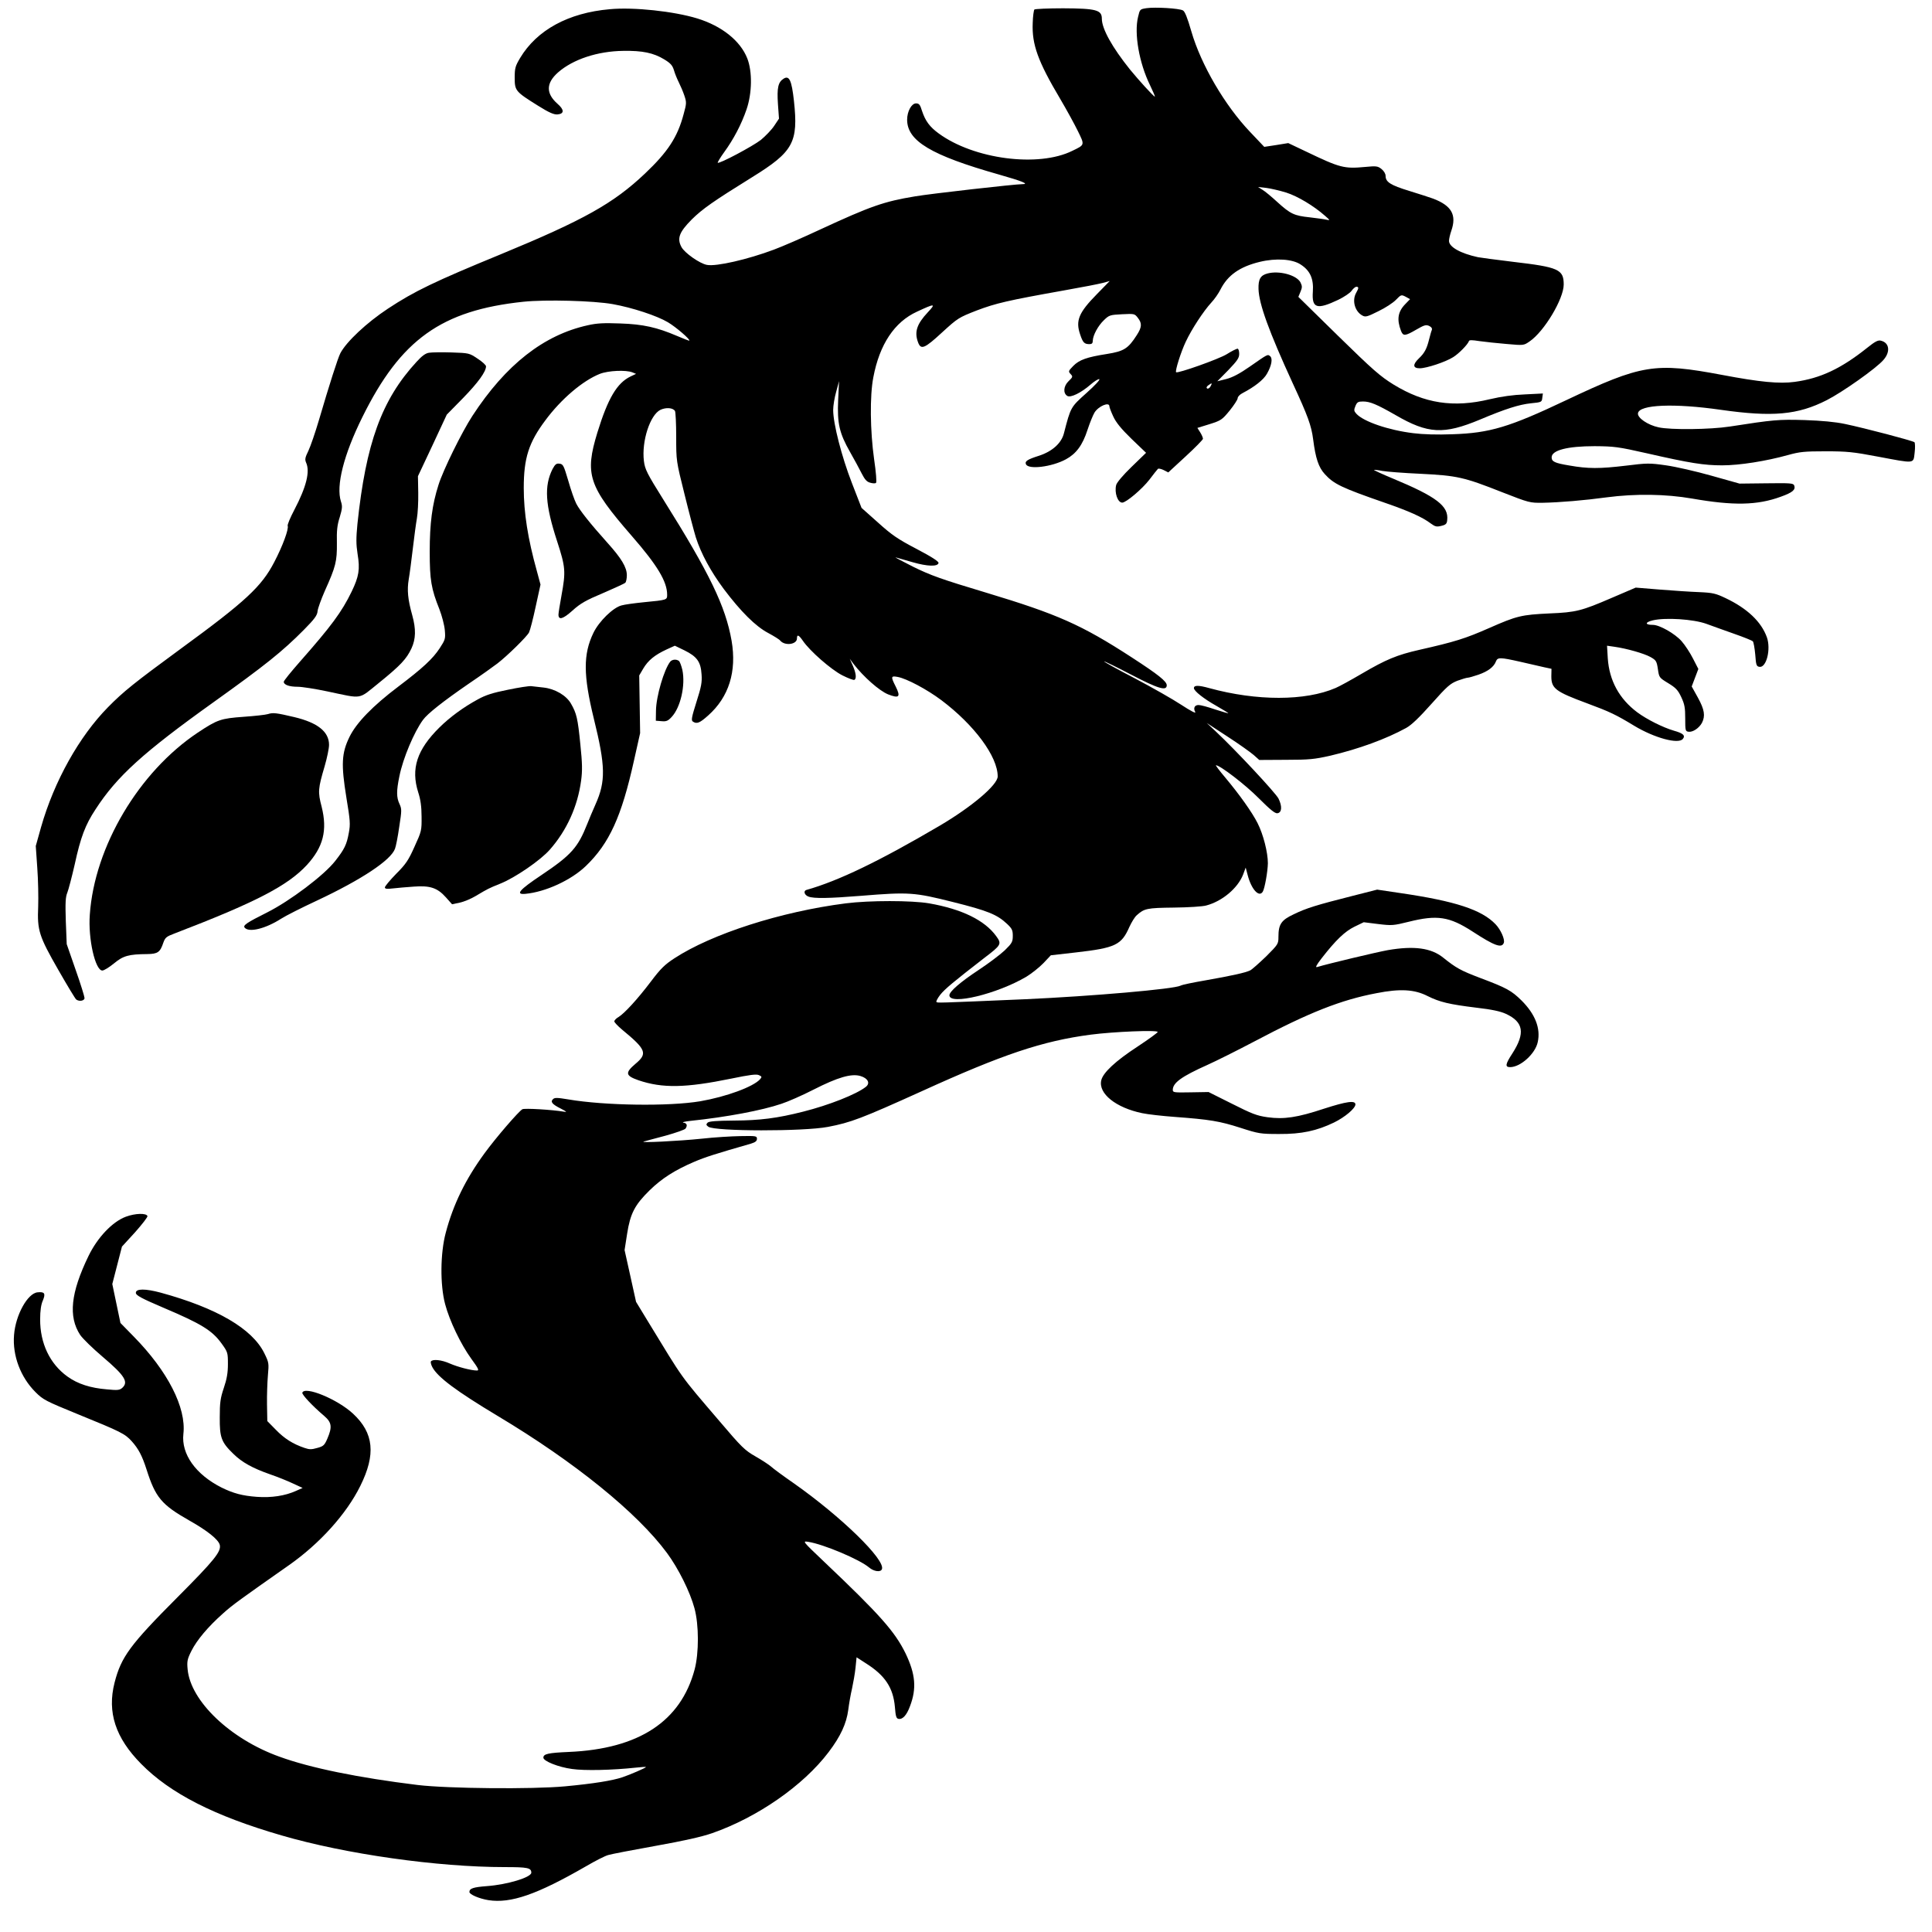
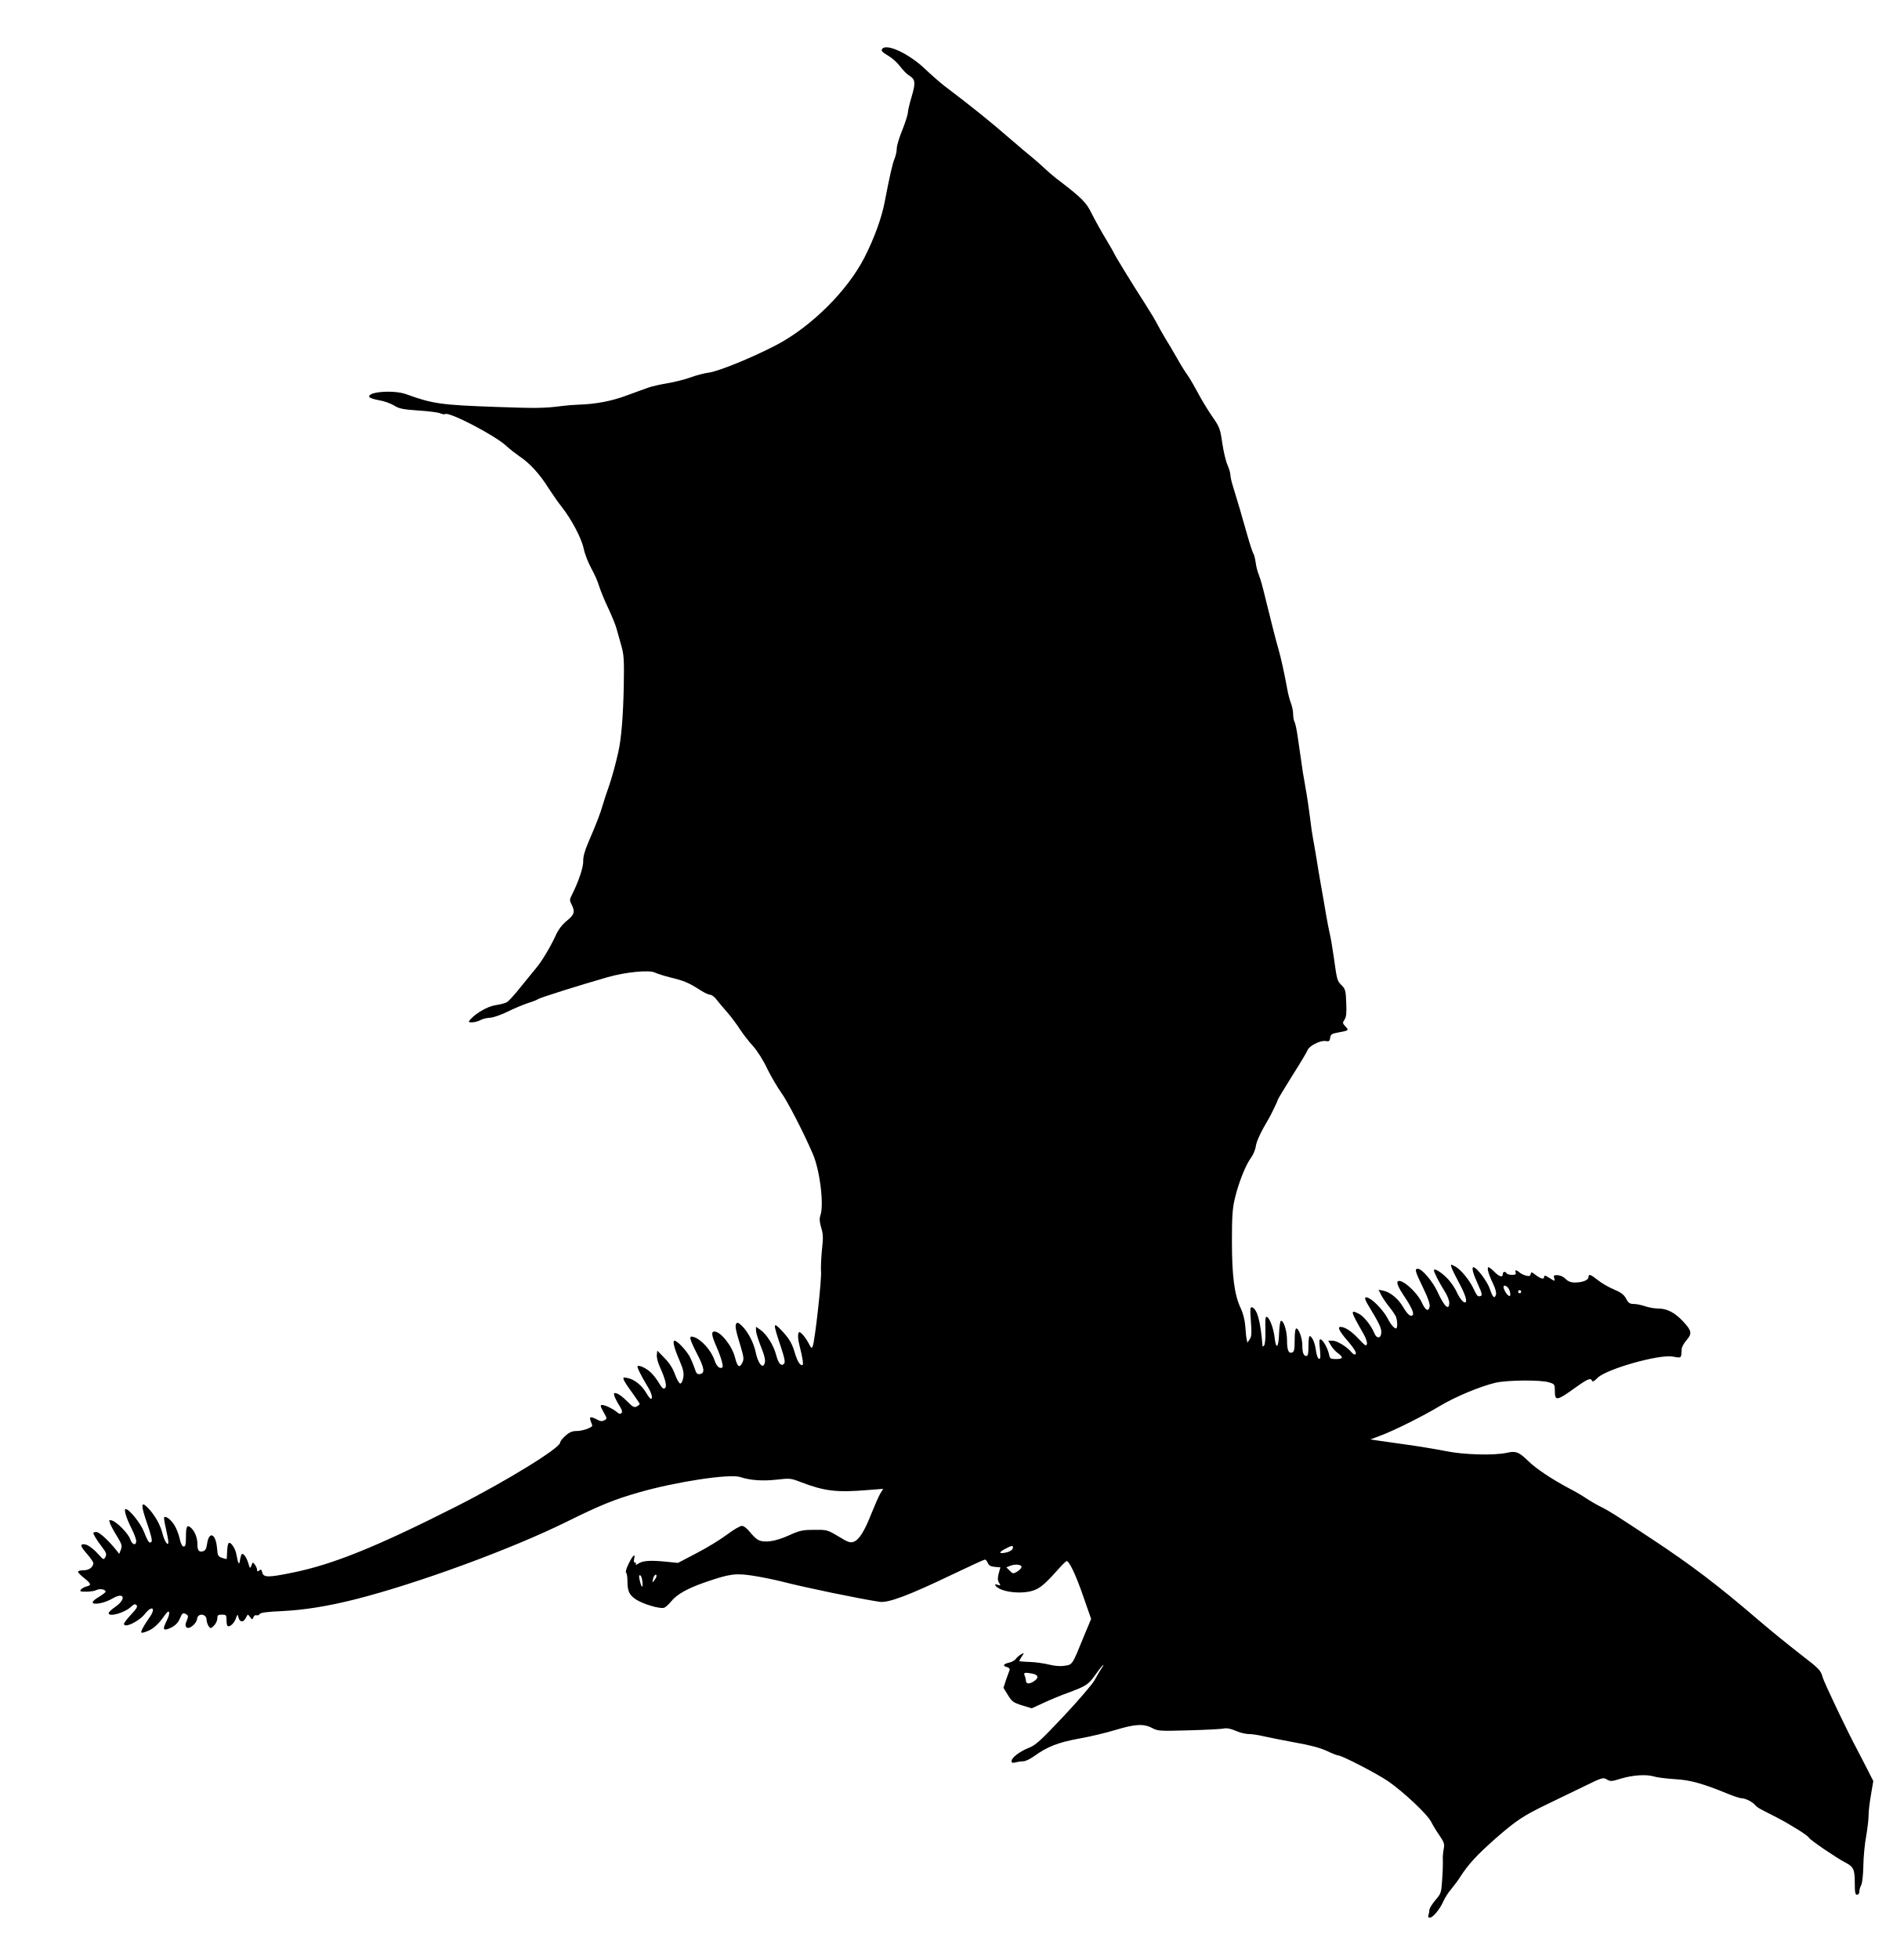
- <svg xmlns="http://www.w3.org/2000/svg" version="1.0" width="1280pt" height="1280pt" viewBox="0 0 1280 1280" preserveAspectRatio="xMidYMid meet">
+ <svg xmlns="http://www.w3.org/2000/svg" version="1.0" width="1244pt" height="1280pt" viewBox="0 0 1244 1280" preserveAspectRatio="xMidYMid meet">
  <g transform="translate(0,1280) scale(0.1,-0.1)" fill="#000000" stroke="none">
-     <path d="M4040 12739 c-275 -24 -483 -138 -594 -323 -32 -54 -36 -67 -36 -131 0 -86 5 -92 154 -185 75 -47 106 -60 130 -58 45 4 45 31 0 70 -78 69 -77 137 3 208 99 87 262 141 433 143 126 2 199 -13 270 -56 43 -26 55 -40 65 -72 6 -22 21 -58 32 -80 11 -22 28 -61 37 -88 15 -45 15 -52 -5 -124 -40 -151 -104 -249 -256 -393 -209 -198 -406 -308 -956 -535 -438 -180 -573 -245 -747 -360 -141 -93 -275 -219 -315 -295 -17 -33 -72 -205 -141 -440 -25 -85 -57 -178 -71 -207 -22 -45 -24 -57 -15 -78 27 -59 2 -160 -78 -313 -27 -51 -47 -99 -44 -106 8 -21 -33 -133 -89 -240 -84 -162 -189 -260 -622 -576 -304 -223 -377 -281 -480 -386 -190 -193 -356 -489 -443 -794 l-35 -125 10 -145 c6 -80 8 -195 6 -256 -7 -158 5 -196 134 -421 59 -103 112 -191 118 -195 20 -15 55 -9 55 10 0 9 -26 94 -59 187 l-59 170 -6 152 c-4 123 -2 160 10 189 8 20 30 104 49 187 39 180 70 262 138 365 142 219 315 376 782 710 344 246 455 335 598 479 71 72 89 96 91 124 2 19 24 79 48 134 73 162 81 196 80 316 -2 83 2 121 19 173 17 57 18 73 8 103 -34 104 18 310 142 560 254 514 524 707 1068 764 146 15 463 7 591 -16 129 -23 293 -77 365 -120 54 -32 149 -114 142 -122 -2 -1 -39 13 -83 32 -131 56 -223 77 -375 82 -108 4 -154 2 -215 -12 -291 -64 -543 -261 -764 -600 -70 -107 -195 -361 -225 -458 -42 -131 -58 -255 -58 -442 0 -188 10 -246 64 -381 17 -44 33 -105 36 -139 5 -57 3 -63 -34 -120 -46 -70 -113 -132 -273 -253 -171 -129 -278 -240 -324 -333 -53 -108 -57 -182 -21 -404 25 -151 27 -175 16 -233 -14 -78 -29 -108 -90 -186 -74 -95 -300 -265 -451 -341 -136 -68 -162 -86 -149 -101 28 -34 138 -7 241 59 31 20 138 74 237 120 296 139 491 268 518 344 6 15 19 80 28 145 17 109 17 118 2 151 -21 44 -21 87 -1 184 24 120 98 294 156 373 30 42 136 125 303 240 83 56 168 117 190 134 63 48 196 178 210 206 7 14 27 91 44 171 l32 146 -24 89 c-60 215 -87 388 -87 551 0 198 33 301 143 448 105 142 248 263 361 308 56 22 173 27 216 10 l24 -10 -36 -17 c-90 -43 -150 -144 -220 -371 -85 -278 -60 -355 227 -685 170 -195 235 -303 235 -390 0 -35 0 -35 -155 -50 -60 -6 -127 -15 -147 -21 -56 -14 -149 -105 -186 -181 -69 -142 -68 -281 2 -568 78 -316 80 -416 11 -570 -18 -41 -43 -99 -54 -128 -62 -157 -106 -207 -306 -341 -145 -97 -172 -129 -105 -123 133 12 303 90 401 184 156 150 237 328 319 698 l41 183 -3 191 -3 191 27 46 c32 54 76 90 154 126 l55 25 64 -31 c83 -41 108 -76 113 -159 4 -52 -2 -83 -34 -183 -32 -102 -36 -122 -23 -130 26 -17 45 -9 101 41 137 122 190 291 155 495 -40 228 -145 445 -449 930 -112 179 -125 205 -132 261 -16 131 41 306 110 339 37 17 82 14 96 -8 4 -7 8 -84 8 -171 0 -159 0 -160 55 -380 30 -122 64 -250 75 -286 35 -109 99 -226 185 -342 112 -149 211 -248 295 -292 37 -20 73 -42 79 -50 31 -37 111 -26 111 14 0 29 12 24 39 -15 46 -68 187 -191 261 -229 40 -20 76 -34 81 -30 15 9 10 46 -11 94 l-20 45 26 -35 c66 -85 169 -176 227 -200 74 -29 86 -18 51 52 -33 65 -32 72 14 63 59 -11 193 -82 289 -154 218 -164 373 -373 373 -505 0 -56 -171 -201 -385 -327 -400 -235 -670 -365 -882 -425 -22 -6 -14 -34 13 -44 35 -14 137 -12 349 5 318 26 353 23 608 -41 232 -58 293 -83 359 -145 33 -31 38 -42 38 -79 0 -40 -5 -49 -54 -97 -30 -28 -108 -87 -172 -129 -121 -80 -194 -143 -194 -168 0 -68 317 9 510 123 36 22 87 63 114 91 l48 51 167 19 c262 30 301 49 354 170 14 30 35 65 48 76 50 45 67 49 246 51 95 1 192 7 215 14 106 28 209 115 244 205 l17 46 13 -49 c24 -94 75 -151 100 -111 13 21 33 133 34 189 0 71 -30 190 -68 265 -36 72 -121 191 -214 302 -38 45 -66 82 -62 82 27 0 196 -130 282 -217 78 -78 109 -103 125 -101 30 4 33 46 7 98 -20 38 -277 314 -414 443 l-61 57 136 -89 c76 -49 154 -105 175 -123 l37 -33 176 1 c155 0 190 4 293 27 191 45 371 111 504 184 35 19 87 69 168 160 104 117 124 134 172 153 30 11 61 20 68 20 7 0 39 9 71 20 63 22 102 51 116 88 11 28 27 28 164 -3 61 -14 131 -30 157 -36 l47 -10 -1 -50 c0 -80 27 -101 235 -178 154 -57 193 -76 315 -150 133 -80 291 -123 321 -87 19 23 2 38 -59 55 -72 21 -180 75 -243 122 -119 89 -185 210 -195 357 l-5 84 49 -7 c79 -11 196 -44 239 -68 37 -21 41 -27 49 -80 8 -56 9 -57 68 -93 51 -31 65 -46 87 -93 22 -47 26 -70 26 -141 0 -80 1 -85 22 -88 28 -4 70 24 89 59 23 46 17 87 -27 167 l-41 74 22 58 22 58 -35 68 c-19 38 -53 90 -76 116 -44 50 -146 108 -190 108 -54 0 -54 17 -1 30 84 20 269 8 355 -23 39 -14 121 -44 184 -66 63 -22 118 -44 124 -50 5 -5 12 -45 16 -88 5 -70 8 -78 28 -81 46 -7 77 117 49 196 -37 103 -130 191 -273 259 -65 31 -84 36 -175 40 -57 2 -175 10 -262 17 l-159 13 -161 -69 c-197 -85 -235 -95 -408 -102 -189 -9 -218 -16 -402 -97 -159 -70 -227 -91 -461 -144 -150 -34 -222 -64 -384 -159 -70 -41 -148 -84 -172 -94 -201 -87 -523 -87 -837 -1 -72 20 -102 20 -102 0 0 -19 66 -71 148 -117 45 -26 81 -48 80 -49 -2 -2 -41 10 -88 25 -47 16 -95 29 -108 29 -27 1 -38 -20 -23 -47 6 -11 -31 8 -92 48 -56 37 -195 116 -309 176 -114 59 -206 110 -203 112 2 2 82 -37 178 -87 180 -94 237 -111 237 -71 0 26 -57 71 -231 184 -334 217 -493 287 -964 429 -300 90 -369 115 -485 172 -74 37 -126 65 -115 62 11 -3 61 -17 112 -32 97 -28 166 -30 171 -5 2 10 -44 40 -145 93 -126 66 -164 92 -256 175 l-109 97 -64 165 c-68 175 -124 393 -124 484 0 28 9 83 20 121 l19 70 -6 -125 c-7 -156 8 -220 79 -345 28 -49 63 -114 77 -142 20 -39 33 -55 56 -61 17 -5 34 -6 39 -1 5 5 0 70 -13 158 -26 185 -29 419 -5 541 41 218 140 367 289 435 120 56 127 55 72 -4 -73 -78 -90 -130 -65 -198 19 -53 43 -43 160 65 104 95 109 98 229 145 127 48 203 66 579 133 113 20 227 42 254 49 l48 13 -85 -87 c-120 -122 -142 -175 -111 -266 18 -55 28 -65 62 -65 16 0 22 6 22 23 1 36 35 99 74 136 34 33 40 35 119 39 82 4 84 4 105 -23 29 -37 28 -62 -7 -116 -57 -89 -85 -106 -196 -124 -135 -21 -185 -39 -225 -80 -32 -33 -33 -36 -17 -53 16 -17 15 -20 -14 -48 -33 -32 -37 -79 -8 -97 22 -14 92 21 153 74 25 22 52 39 59 37 8 -2 -29 -42 -84 -91 -106 -95 -105 -93 -150 -267 -16 -65 -76 -120 -164 -149 -79 -25 -96 -37 -88 -56 14 -38 171 -19 265 32 68 37 110 93 143 195 15 46 36 97 46 114 26 43 99 74 99 42 0 -7 12 -38 26 -68 18 -39 52 -81 121 -148 l96 -92 -96 -93 c-56 -54 -98 -104 -102 -120 -13 -51 10 -117 40 -117 26 0 132 90 180 152 26 35 52 67 56 71 3 5 21 1 38 -7 l31 -16 115 106 c63 58 115 111 115 117 0 7 -8 26 -18 42 l-19 30 81 25 c76 24 83 29 133 90 29 36 53 73 53 82 0 10 15 25 33 34 77 40 139 88 161 128 31 54 39 101 21 116 -17 14 -13 16 -135 -69 -66 -46 -113 -71 -155 -82 l-60 -15 73 74 c60 63 72 80 72 108 0 19 -5 34 -11 34 -6 0 -39 -16 -72 -37 -52 -32 -325 -129 -335 -119 -8 8 32 135 64 202 40 85 117 202 169 259 21 22 48 61 61 87 48 95 128 151 260 183 107 26 218 19 272 -18 62 -40 86 -94 80 -179 -8 -111 26 -122 169 -54 39 19 79 46 88 60 10 14 24 26 31 26 17 0 17 -8 -1 -40 -29 -51 -9 -124 42 -151 20 -11 33 -7 105 29 46 22 98 56 117 76 33 34 35 35 64 20 l29 -16 -31 -32 c-50 -51 -58 -102 -29 -178 14 -36 27 -35 101 8 52 30 64 34 85 25 16 -8 22 -17 18 -28 -4 -8 -11 -36 -18 -62 -15 -61 -30 -90 -67 -125 -43 -41 -41 -66 5 -66 45 0 172 42 222 74 37 23 96 83 104 106 2 8 20 8 70 0 37 -5 118 -14 180 -19 113 -10 113 -10 152 17 97 66 226 282 226 377 0 100 -34 115 -333 150 -115 14 -221 28 -235 31 -116 25 -192 68 -192 108 0 13 7 43 15 66 37 106 3 167 -120 214 -22 8 -93 31 -158 51 -124 38 -157 59 -157 99 0 15 -11 33 -27 46 -25 20 -35 21 -108 14 -140 -13 -167 -6 -390 101 l-120 57 -80 -13 -79 -12 -93 98 c-168 176 -326 446 -390 667 -26 90 -43 133 -56 139 -25 14 -183 23 -240 15 -45 -7 -45 -7 -57 -58 -27 -110 7 -305 79 -452 20 -42 35 -76 32 -76 -8 0 -106 108 -165 180 -117 146 -186 269 -186 336 0 58 -37 68 -257 69 -100 0 -185 -4 -190 -8 -4 -5 -10 -45 -11 -90 -6 -141 34 -253 182 -502 42 -71 95 -168 117 -213 46 -94 47 -91 -36 -131 -225 -112 -653 -56 -886 115 -59 43 -88 82 -110 148 -13 43 -20 51 -40 51 -30 0 -59 -53 -59 -108 0 -141 159 -236 607 -363 155 -44 204 -64 157 -64 -48 0 -607 -63 -712 -81 -206 -34 -294 -65 -627 -219 -115 -54 -254 -114 -308 -134 -173 -65 -383 -113 -443 -101 -47 8 -148 79 -169 118 -31 58 -15 99 68 183 71 70 142 120 400 280 273 169 307 230 277 506 -15 136 -31 170 -68 147 -37 -23 -45 -61 -38 -167 l7 -98 -32 -48 c-18 -27 -58 -68 -88 -93 -54 -42 -277 -161 -286 -151 -2 2 17 34 43 70 62 85 114 184 148 283 37 108 39 251 5 338 -46 117 -169 215 -332 265 -154 47 -420 76 -579 61z m4482 -1215 c75 -24 181 -87 258 -155 32 -28 33 -30 10 -25 -14 4 -64 10 -112 16 -104 11 -128 22 -216 102 -37 34 -80 70 -97 80 l-30 19 55 -6 c30 -4 90 -18 132 -31z m-502 -1284 c-6 -11 -16 -17 -22 -14 -7 5 -5 12 7 21 25 18 28 17 15 -7z" />
-     <path d="M8397 10988 c-46 -12 -61 -38 -59 -103 3 -99 69 -281 227 -625 100 -216 123 -279 135 -371 16 -126 36 -185 77 -230 60 -66 110 -90 398 -190 159 -55 249 -95 304 -137 29 -21 39 -24 70 -16 30 7 37 14 39 38 11 93 -70 155 -361 276 -70 29 -126 55 -124 57 2 1 27 -1 55 -7 28 -5 142 -14 254 -19 242 -12 287 -22 540 -122 179 -70 184 -71 268 -70 113 2 278 16 425 36 190 25 392 22 565 -8 275 -48 432 -45 588 12 78 28 100 46 89 75 -6 15 -27 16 -184 14 l-178 -2 -185 52 c-102 29 -238 60 -302 69 -111 16 -126 15 -265 -2 -175 -21 -252 -21 -376 1 -97 16 -117 26 -117 54 0 47 104 74 285 74 129 -1 155 -4 345 -47 289 -66 380 -80 500 -80 115 0 291 28 435 68 79 22 110 25 250 25 141 0 182 -4 345 -35 251 -47 236 -49 245 26 4 33 3 64 -1 69 -11 10 -331 94 -460 121 -66 14 -155 22 -269 26 -172 5 -205 2 -495 -43 -130 -20 -393 -23 -472 -5 -71 15 -141 63 -136 93 8 58 242 67 548 23 344 -49 511 -34 703 64 104 53 328 211 375 266 48 54 40 115 -17 128 -18 5 -39 -6 -90 -47 -173 -138 -310 -203 -481 -226 -101 -14 -232 -1 -480 46 -447 84 -532 70 -1035 -168 -375 -178 -505 -217 -751 -225 -103 -4 -198 -1 -260 7 -165 20 -331 77 -378 129 -16 18 -17 24 -6 51 11 26 18 30 50 30 47 0 90 -18 216 -90 215 -125 319 -130 559 -30 168 71 260 100 337 108 71 7 73 8 76 36 l4 29 -119 -6 c-79 -3 -156 -14 -233 -32 -240 -58 -433 -28 -637 97 -89 55 -137 97 -367 322 l-264 259 14 34 c12 29 12 37 0 62 -26 49 -142 80 -219 59z" />
-     <path d="M2843 10463 c-23 -3 -47 -20 -84 -61 -231 -251 -335 -540 -391 -1074 -9 -95 -9 -133 1 -198 17 -102 9 -149 -39 -249 -66 -136 -135 -229 -344 -466 -58 -66 -106 -125 -106 -132 0 -20 36 -33 92 -33 29 0 118 -14 198 -31 238 -50 200 -56 342 58 142 115 181 157 214 227 29 63 31 127 5 221 -29 103 -35 166 -23 237 6 34 18 126 27 203 9 77 21 167 27 200 6 33 10 110 9 170 l-2 110 96 204 95 204 109 111 c100 103 151 174 151 209 0 8 -25 31 -56 51 -55 37 -57 37 -172 41 -64 2 -131 1 -149 -2z" />
-     <path d="M3661 9693 c-57 -113 -49 -237 30 -479 56 -172 58 -200 29 -359 -11 -60 -20 -117 -20 -127 0 -38 30 -30 93 27 53 48 89 68 203 116 76 33 142 63 147 68 5 5 10 28 10 50 0 52 -36 112 -127 213 -114 127 -185 216 -208 261 -12 23 -36 92 -53 152 -30 101 -34 110 -58 113 -21 3 -29 -4 -46 -35z" />
-     <path d="M4441 8417 c-41 -51 -94 -230 -95 -326 l-1 -66 38 -3 c32 -3 43 2 67 28 59 63 92 210 71 311 -7 29 -17 57 -24 61 -18 12 -43 9 -56 -5z" />
-     <path d="M3364 8230 c-100 -20 -147 -35 -199 -64 -96 -52 -185 -118 -253 -185 -150 -148 -191 -274 -141 -431 15 -46 22 -93 22 -160 1 -93 0 -97 -47 -200 -40 -90 -58 -116 -122 -180 -41 -42 -74 -82 -74 -89 0 -10 12 -12 53 -7 28 3 91 9 139 12 108 8 156 -8 213 -72 l40 -45 52 11 c28 6 75 26 105 44 77 46 86 51 161 81 100 40 266 154 329 225 113 128 185 287 208 458 9 67 8 114 -5 240 -17 172 -25 206 -62 270 -31 55 -107 99 -183 107 -30 3 -66 7 -80 9 -14 2 -84 -9 -156 -24z" />
-     <path d="M1775 8069 c-16 -5 -89 -13 -161 -18 -151 -11 -173 -18 -304 -105 -390 -260 -684 -755 -715 -1206 -12 -160 36 -370 83 -370 11 0 45 21 77 47 61 51 98 61 221 62 69 1 85 12 106 75 12 34 20 41 73 61 537 206 750 316 878 454 109 119 137 230 98 386 -26 99 -24 120 20 269 16 55 29 118 29 141 0 87 -75 147 -230 184 -119 28 -141 31 -175 20z" />
-     <path d="M8959 6864 c-237 -60 -305 -81 -387 -121 -84 -39 -102 -67 -102 -150 0 -47 -2 -50 -82 -130 -46 -44 -93 -86 -105 -92 -30 -15 -120 -35 -296 -66 -81 -14 -155 -29 -165 -35 -43 -23 -587 -70 -1027 -90 -605 -26 -583 -25 -591 -18 -3 4 8 25 25 47 30 38 89 87 293 245 112 85 116 92 78 144 -76 105 -227 179 -444 217 -116 20 -397 20 -553 0 -430 -55 -887 -202 -1135 -364 -63 -41 -91 -68 -155 -153 -90 -119 -176 -212 -215 -236 -16 -9 -28 -22 -28 -29 0 -6 23 -31 52 -55 160 -132 170 -158 87 -227 -69 -59 -65 -78 21 -108 159 -54 312 -51 615 11 121 25 166 31 183 23 20 -9 21 -12 7 -28 -46 -50 -223 -115 -395 -145 -207 -35 -633 -29 -874 12 -73 12 -91 13 -102 2 -19 -18 -6 -34 52 -63 40 -21 43 -24 19 -20 -78 13 -259 24 -274 16 -24 -13 -176 -189 -251 -292 -125 -171 -207 -337 -257 -527 -36 -135 -38 -344 -4 -472 29 -110 103 -265 174 -363 46 -63 53 -77 37 -77 -37 0 -126 23 -179 46 -55 25 -115 31 -126 14 -3 -5 1 -22 9 -37 35 -67 160 -160 435 -325 508 -304 923 -640 1120 -907 76 -103 153 -258 182 -366 30 -110 30 -297 1 -406 -92 -344 -370 -526 -832 -546 -138 -6 -170 -13 -170 -38 0 -23 100 -63 190 -75 83 -12 265 -8 423 9 37 4 67 6 67 4 0 -5 -106 -51 -157 -68 -66 -22 -188 -42 -380 -60 -216 -20 -776 -15 -976 9 -392 48 -712 113 -917 188 -325 117 -588 368 -607 579 -5 52 -2 67 25 121 36 72 110 160 209 248 63 57 115 94 437 320 204 143 381 339 473 525 104 209 90 351 -48 479 -103 96 -320 185 -336 139 -4 -12 67 -88 145 -154 50 -43 54 -73 21 -150 -19 -44 -26 -51 -67 -62 -38 -11 -52 -11 -84 0 -77 26 -134 62 -190 120 l-57 58 -2 110 c-1 61 2 147 6 193 7 80 7 84 -24 147 -80 162 -314 299 -687 401 -101 27 -164 27 -164 -1 0 -17 35 -36 185 -100 250 -106 321 -150 383 -236 41 -57 42 -61 42 -137 0 -57 -7 -98 -27 -157 -23 -68 -27 -98 -27 -195 -1 -134 10 -165 91 -243 56 -55 126 -94 243 -135 47 -16 114 -43 150 -60 l65 -30 -45 -20 c-71 -32 -161 -46 -258 -39 -96 7 -156 23 -235 62 -170 86 -267 221 -252 355 20 174 -104 416 -329 645 l-88 90 -27 129 -27 129 32 124 32 124 87 95 c47 53 84 101 82 107 -7 21 -81 19 -143 -4 -89 -33 -188 -137 -248 -261 -118 -244 -134 -401 -55 -522 17 -25 84 -90 150 -146 146 -124 172 -166 129 -205 -17 -15 -30 -17 -101 -10 -110 9 -194 36 -262 85 -117 84 -182 221 -181 380 0 56 6 98 18 124 19 46 12 59 -35 54 -66 -6 -146 -150 -156 -283 -11 -136 43 -279 142 -378 51 -51 67 -59 282 -147 285 -116 311 -129 356 -179 44 -49 69 -96 98 -187 59 -185 99 -233 282 -337 121 -68 194 -127 203 -162 11 -44 -36 -102 -279 -346 -316 -317 -374 -396 -418 -567 -50 -196 6 -366 176 -538 193 -196 485 -345 930 -474 425 -124 1033 -210 1480 -210 151 0 175 -5 175 -37 0 -31 -158 -79 -294 -89 -90 -7 -116 -15 -116 -39 0 -16 64 -44 126 -54 148 -23 321 37 644 223 63 37 130 71 150 76 19 6 159 33 310 60 190 34 307 60 379 85 300 105 603 315 771 537 79 104 118 189 130 280 5 40 16 104 25 141 8 37 19 99 23 137 l7 70 62 -40 c127 -80 181 -162 192 -290 5 -62 9 -75 24 -78 27 -5 54 24 76 84 45 118 36 213 -29 349 -71 145 -169 256 -540 608 -144 137 -145 138 -105 132 101 -16 339 -116 403 -170 32 -27 77 -33 85 -11 24 62 -270 348 -584 569 -68 47 -136 97 -151 111 -15 13 -61 43 -103 67 -70 40 -91 60 -237 232 -270 316 -232 264 -478 667 l-76 125 -38 172 -38 171 17 109 c21 133 50 190 150 288 79 77 166 133 295 188 73 31 135 51 375 120 29 9 40 17 40 32 0 19 -6 20 -110 18 -60 -1 -175 -8 -255 -17 -153 -16 -419 -29 -385 -19 11 3 76 21 145 39 68 19 128 40 132 47 14 21 9 36 -14 39 -13 2 9 8 47 12 239 25 472 69 602 113 43 14 139 56 213 94 161 82 251 108 311 90 50 -15 66 -48 35 -72 -62 -49 -244 -121 -415 -164 -173 -44 -287 -58 -458 -59 -119 -1 -166 -5 -175 -14 -11 -11 -10 -16 5 -27 42 -31 630 -32 792 -1 152 29 223 56 621 236 538 245 801 333 1119 375 152 20 445 32 445 18 0 -5 -61 -49 -135 -98 -144 -94 -228 -172 -239 -223 -20 -87 97 -181 271 -217 37 -8 136 -19 218 -25 230 -17 296 -28 433 -72 121 -39 133 -41 257 -41 148 -1 249 21 363 76 72 35 142 94 142 120 0 28 -58 20 -207 -28 -178 -59 -266 -72 -375 -57 -72 10 -104 23 -237 90 l-154 77 -119 -2 c-109 -2 -118 -1 -118 16 0 47 58 89 230 166 58 26 198 96 312 156 361 191 574 275 808 319 157 31 252 25 338 -19 80 -40 143 -55 322 -77 104 -12 160 -24 197 -41 117 -54 129 -128 43 -262 -47 -72 -50 -91 -15 -91 69 0 167 89 183 166 20 91 -17 185 -107 275 -67 66 -99 84 -275 150 -129 49 -159 66 -244 134 -80 65 -194 80 -368 50 -72 -13 -396 -90 -468 -112 -13 -4 -5 13 30 58 94 121 154 178 217 209 l62 30 96 -12 c91 -11 101 -10 202 15 188 47 269 35 422 -64 146 -95 194 -113 208 -76 9 23 -21 89 -55 124 -92 96 -267 153 -629 206 l-155 23 -165 -42z" />
+     <path d="M5767 12483 c-13 -13 -6 -21 38 -48 25 -14 59 -45 76 -68 17 -23 43 -50 59 -60 42 -26 44 -46 17 -139 -14 -46 -25 -94 -25 -107 -1 -13 -17 -63 -36 -111 -20 -48 -36 -102 -36 -119 0 -17 -6 -46 -13 -64 -15 -34 -32 -111 -67 -291 -19 -100 -69 -237 -131 -358 -112 -219 -349 -454 -579 -574 -158 -82 -376 -171 -440 -179 -30 -4 -83 -18 -118 -31 -35 -13 -103 -30 -150 -38 -48 -8 -105 -21 -127 -29 -22 -8 -85 -31 -140 -51 -98 -37 -205 -57 -315 -60 -30 -1 -80 -5 -110 -9 -113 -15 -172 -15 -425 -6 -365 13 -416 20 -593 84 -79 28 -250 16 -239 -18 2 -7 30 -16 63 -22 33 -5 77 -21 98 -34 33 -21 58 -26 156 -33 65 -4 130 -12 145 -18 15 -6 30 -9 32 -6 21 21 329 -139 403 -209 19 -18 58 -48 85 -67 65 -43 131 -114 189 -207 26 -40 64 -95 85 -121 66 -84 130 -205 145 -274 7 -35 30 -94 50 -130 21 -37 44 -90 52 -119 9 -28 35 -92 59 -142 23 -49 47 -108 53 -130 6 -22 20 -71 31 -110 18 -63 20 -91 17 -270 -4 -192 -16 -345 -36 -430 -18 -81 -43 -171 -62 -225 -11 -30 -28 -82 -38 -115 -18 -62 -36 -110 -96 -250 -23 -53 -34 -94 -33 -120 2 -39 -29 -132 -72 -218 -18 -34 -18 -40 -4 -67 24 -47 19 -66 -32 -107 -31 -26 -55 -57 -73 -98 -33 -71 -86 -161 -124 -207 -15 -18 -61 -74 -102 -125 -40 -51 -82 -97 -93 -102 -10 -6 -43 -14 -74 -19 -52 -8 -131 -54 -167 -97 -11 -13 -8 -15 16 -15 16 1 40 7 54 15 14 8 41 14 60 15 19 0 70 17 115 39 44 22 105 47 135 57 30 9 60 21 66 26 12 9 272 91 454 143 119 34 274 49 310 30 14 -7 62 -22 106 -33 83 -20 114 -33 191 -82 26 -17 55 -30 64 -30 10 0 28 -14 41 -31 13 -17 44 -54 69 -82 25 -29 62 -78 82 -109 20 -31 58 -81 86 -111 29 -33 68 -93 94 -149 25 -51 66 -121 91 -156 40 -54 147 -261 207 -401 47 -107 75 -338 49 -405 -6 -18 -5 -40 6 -77 13 -42 14 -68 5 -145 -5 -52 -8 -115 -6 -141 5 -51 -40 -454 -54 -488 -7 -18 -10 -16 -28 20 -12 22 -30 48 -41 58 -20 18 -20 18 -26 0 -3 -10 0 -43 8 -73 22 -87 28 -130 18 -130 -16 0 -32 26 -48 80 -19 63 -36 92 -83 143 -62 65 -62 57 -8 -105 25 -75 29 -100 20 -109 -19 -19 -37 3 -52 60 -15 59 -61 133 -102 162 l-29 20 0 -25 c0 -13 14 -58 30 -99 31 -78 35 -103 22 -125 -14 -21 -40 18 -53 78 -13 66 -51 138 -91 177 -22 21 -31 25 -37 14 -9 -14 -5 -39 30 -153 20 -68 21 -80 9 -103 -19 -36 -31 -27 -47 35 -19 76 -94 170 -135 170 -22 0 -18 -27 14 -100 30 -68 47 -129 38 -135 -18 -11 -38 8 -51 47 -21 64 -86 137 -136 152 -34 11 -30 -8 22 -110 49 -95 53 -127 18 -132 -17 -3 -24 5 -33 35 -7 21 -21 55 -31 75 -21 41 -83 108 -101 108 -15 0 -3 -49 33 -131 24 -57 29 -79 24 -110 -4 -22 -12 -39 -20 -39 -7 0 -22 27 -34 59 -14 40 -37 76 -69 108 l-47 48 -3 -27 c-2 -15 6 -49 18 -75 38 -85 50 -131 35 -143 -10 -8 -19 0 -38 32 -14 24 -38 55 -54 70 -29 28 -77 51 -87 41 -5 -5 23 -62 69 -138 24 -39 32 -75 18 -75 -5 0 -18 18 -31 40 -27 47 -77 88 -121 96 -28 6 -31 4 -25 -12 4 -11 29 -49 56 -85 26 -37 48 -69 48 -72 0 -4 -9 -11 -19 -17 -17 -8 -27 -3 -63 34 -24 25 -54 47 -66 51 -21 6 -23 4 -17 -17 4 -12 18 -40 32 -62 17 -27 22 -41 14 -49 -7 -7 -16 -6 -28 5 -25 22 -79 48 -98 48 -14 0 -13 -7 8 -45 25 -44 25 -45 6 -55 -14 -8 -27 -7 -48 5 -43 22 -52 20 -41 -11 6 -14 10 -27 10 -29 0 -13 -64 -35 -99 -35 -31 0 -49 -7 -76 -31 -19 -17 -35 -37 -35 -45 0 -35 -350 -251 -680 -418 -520 -263 -805 -378 -1066 -431 -160 -33 -192 -33 -200 0 -5 20 -9 23 -20 14 -11 -9 -14 -8 -14 3 0 8 -6 23 -14 34 -14 19 -15 18 -23 -5 -9 -22 -10 -21 -21 17 -14 45 -39 73 -46 51 -3 -8 -7 -25 -9 -39 -4 -30 -12 -14 -22 42 -6 40 -39 88 -51 75 -5 -4 -9 -29 -10 -55 -1 -26 -2 -48 -3 -49 0 -1 -14 3 -30 8 -26 9 -29 15 -33 65 -8 95 -53 113 -65 25 -4 -28 -11 -42 -24 -46 -29 -9 -39 3 -39 46 0 42 -18 87 -45 109 -23 19 -30 5 -30 -63 0 -48 -3 -62 -15 -62 -9 0 -19 18 -26 52 -6 28 -22 68 -34 87 -22 36 -57 63 -67 52 -3 -3 2 -36 11 -73 9 -38 16 -77 16 -88 0 -34 -26 4 -39 58 -13 52 -48 115 -89 159 -53 57 -55 30 -7 -107 22 -64 31 -103 25 -109 -14 -14 -23 -1 -50 67 -21 54 -96 147 -119 147 -14 0 5 -62 40 -130 16 -32 29 -67 29 -79 0 -33 -27 -25 -39 12 -13 37 -85 111 -119 122 -21 6 -21 5 -12 -21 6 -15 26 -53 46 -84 30 -50 33 -60 24 -85 l-11 -28 -22 28 c-50 62 -109 115 -127 115 -11 0 -20 -3 -20 -6 0 -10 22 -47 56 -91 29 -38 32 -48 23 -66 -11 -20 -12 -20 -44 15 -41 45 -75 68 -97 68 -27 0 -22 -14 22 -65 22 -25 40 -52 40 -58 -1 -27 -28 -47 -64 -47 -20 0 -36 -4 -36 -10 0 -5 18 -24 40 -41 47 -38 49 -46 15 -55 -13 -3 -29 -12 -36 -20 -10 -12 -4 -14 35 -14 26 0 56 5 67 11 21 11 59 4 59 -11 0 -4 -20 -20 -45 -35 -25 -14 -43 -31 -39 -37 10 -16 81 -1 130 28 75 44 92 -2 19 -54 -25 -17 -45 -36 -45 -42 0 -28 105 2 147 42 18 17 26 19 35 10 9 -9 0 -24 -35 -61 -26 -28 -47 -55 -47 -61 0 -31 97 14 137 65 49 61 74 37 28 -26 -36 -51 -57 -90 -51 -96 3 -4 24 2 46 12 38 17 69 47 111 107 27 37 34 12 11 -36 -28 -56 -28 -69 1 -61 41 13 69 36 83 71 15 36 20 39 43 25 12 -8 12 -14 1 -41 -10 -23 -10 -34 -1 -43 16 -16 65 23 69 56 5 40 62 33 62 -7 0 -12 6 -30 13 -41 13 -17 15 -17 35 3 12 12 22 33 22 47 0 21 5 25 30 25 27 0 30 -3 30 -33 0 -19 3 -37 6 -40 12 -12 42 13 54 45 12 33 12 33 19 8 8 -30 30 -32 45 -5 6 11 12 22 14 24 1 3 9 -4 16 -15 14 -18 15 -18 22 -1 3 10 13 16 20 13 7 -3 17 1 21 8 6 9 48 15 143 19 146 7 298 31 481 77 403 102 1021 328 1384 508 214 106 312 146 471 191 239 69 593 123 661 100 67 -22 148 -27 238 -17 86 10 93 9 155 -15 156 -60 237 -70 438 -53 l103 8 -20 -33 c-11 -19 -36 -77 -57 -129 -45 -115 -81 -172 -116 -184 -22 -8 -38 -3 -99 35 -72 43 -75 44 -159 43 -76 0 -94 -4 -167 -37 -86 -39 -160 -50 -200 -28 -12 6 -35 29 -53 51 -19 24 -40 40 -52 40 -12 0 -55 -25 -96 -56 -41 -31 -130 -86 -198 -121 l-124 -65 -78 8 c-101 10 -151 7 -180 -12 -14 -9 -21 -11 -18 -5 4 6 2 11 -4 11 -8 0 -10 9 -6 26 10 40 -11 20 -38 -37 -13 -27 -20 -51 -15 -55 5 -3 9 -27 9 -54 0 -67 12 -92 56 -121 46 -30 157 -63 183 -54 10 3 31 22 48 43 37 45 104 83 219 123 160 55 197 61 310 44 54 -8 142 -26 194 -39 150 -39 515 -114 637 -132 56 -9 192 42 471 176 115 55 213 100 218 100 5 0 14 -10 19 -23 7 -16 20 -23 46 -25 l36 -3 -11 -40 c-8 -30 -7 -45 2 -60 12 -19 11 -20 -9 -14 -15 5 -19 4 -15 -4 27 -42 167 -61 249 -33 46 16 78 44 167 144 24 27 46 48 50 48 17 0 61 -92 109 -232 l51 -146 -51 -122 c-73 -180 -71 -177 -123 -184 -28 -5 -66 -1 -103 8 -32 8 -88 16 -125 17 -38 1 -68 4 -68 6 0 2 8 15 17 30 17 26 17 26 -4 14 -12 -6 -28 -20 -35 -30 -7 -10 -28 -22 -46 -25 -37 -9 -42 -21 -11 -29 12 -3 19 -11 16 -19 -3 -7 -13 -36 -23 -64 l-17 -52 29 -47 c26 -43 36 -50 93 -68 l63 -19 76 35 c43 20 114 50 160 66 120 45 134 53 181 120 42 60 71 87 35 34 -10 -16 -30 -49 -44 -75 -15 -26 -105 -131 -201 -233 -150 -159 -181 -188 -228 -206 -61 -25 -111 -64 -111 -86 0 -12 6 -13 28 -8 15 4 37 7 49 7 12 -1 43 14 70 33 85 62 160 91 293 115 69 12 175 37 237 56 129 39 186 43 242 13 38 -20 51 -20 238 -15 109 3 212 8 229 12 22 4 46 -1 79 -15 26 -12 64 -21 83 -21 20 0 63 -6 96 -14 34 -8 126 -26 206 -41 98 -17 166 -35 209 -55 35 -17 69 -30 76 -30 23 0 250 -117 325 -168 100 -69 257 -216 282 -266 11 -22 36 -63 55 -90 30 -44 33 -55 27 -86 -4 -19 -7 -51 -6 -70 1 -19 0 -77 -4 -128 -6 -90 -7 -94 -45 -138 -21 -25 -39 -54 -39 -64 0 -10 -3 -25 -6 -34 -4 -10 -1 -16 9 -16 20 0 66 55 89 108 11 24 34 60 52 80 17 21 45 57 60 82 51 79 108 141 227 246 137 120 185 151 338 225 62 30 170 82 240 116 120 59 127 61 151 46 24 -14 32 -13 93 6 77 23 167 29 217 13 19 -6 79 -13 134 -17 101 -5 185 -29 350 -97 38 -15 77 -28 88 -28 24 0 70 -24 87 -44 7 -9 25 -22 40 -29 14 -8 60 -31 101 -52 87 -45 206 -119 211 -133 5 -13 183 -134 236 -161 55 -28 63 -45 63 -135 0 -61 3 -76 15 -76 8 0 15 9 15 21 0 11 5 30 12 42 7 13 13 68 14 127 1 58 9 143 18 190 8 47 16 108 16 135 0 28 7 90 16 139 l15 89 -50 98 c-28 54 -55 107 -60 116 -51 93 -212 430 -221 464 -12 44 -23 56 -127 136 -123 96 -189 150 -293 238 -264 227 -439 359 -685 522 -259 171 -287 189 -345 218 -30 15 -73 40 -95 55 -22 15 -70 44 -108 63 -120 64 -220 131 -270 180 -60 59 -82 68 -138 55 -83 -19 -284 -14 -404 11 -60 12 -175 31 -255 42 -80 11 -165 23 -190 27 l-45 7 61 23 c84 30 279 127 394 196 102 61 261 127 361 151 77 18 295 20 350 3 37 -11 39 -13 39 -54 0 -71 11 -69 138 22 77 55 97 63 105 42 3 -9 16 -2 36 19 58 58 404 156 493 139 57 -10 54 -13 57 51 1 12 15 38 32 57 37 43 34 61 -24 123 -52 56 -104 83 -160 83 -25 0 -64 7 -87 15 -23 8 -57 15 -74 15 -26 0 -35 6 -50 34 -14 27 -33 41 -80 61 -34 14 -82 42 -105 61 -48 38 -61 42 -61 19 0 -19 -40 -35 -89 -35 -26 0 -44 7 -60 23 -13 14 -34 24 -52 25 -26 1 -29 -2 -23 -20 6 -21 6 -21 -30 1 -30 19 -36 20 -36 7 0 -18 -23 -12 -60 17 -23 17 -25 17 -28 2 -3 -13 -10 -15 -30 -10 -15 4 -34 13 -43 21 -20 18 -33 18 -25 -1 4 -11 -2 -15 -24 -15 -16 0 -32 5 -35 10 -9 15 -25 12 -25 -5 0 -24 -24 -17 -55 15 -16 16 -33 30 -38 30 -13 0 -1 -44 29 -107 16 -32 23 -61 19 -73 -9 -29 -21 -17 -40 39 -16 48 -86 141 -107 141 -13 0 -3 -40 27 -106 35 -76 35 -84 5 -84 -5 0 -18 20 -29 45 -26 58 -86 132 -124 151 -28 15 -29 15 -22 -8 4 -13 27 -59 51 -104 41 -76 55 -124 36 -124 -13 0 -36 30 -55 72 -9 20 -33 56 -53 78 -40 44 -94 78 -94 60 0 -14 33 -78 70 -137 17 -26 30 -60 30 -75 0 -56 -33 -25 -77 72 -31 67 -101 150 -128 150 -23 0 -18 -17 34 -124 31 -63 46 -107 43 -122 -7 -38 -27 -28 -52 27 -34 71 -134 158 -157 136 -8 -9 7 -44 41 -94 48 -71 68 -115 57 -126 -14 -14 -34 5 -65 57 -30 51 -83 94 -127 103 l-31 6 17 -34 c10 -19 32 -52 50 -74 18 -22 37 -50 44 -62 13 -25 15 -83 3 -83 -13 0 -37 30 -56 68 -23 44 -83 110 -118 128 -35 18 -37 4 -5 -48 69 -114 84 -146 83 -173 -1 -42 -30 -45 -46 -5 -20 49 -67 108 -99 125 -60 31 -58 21 28 -129 16 -27 26 -57 23 -68 -4 -16 -12 -11 -56 36 -45 48 -87 76 -117 76 -21 0 -6 -30 46 -90 51 -59 67 -90 46 -90 -5 0 -15 8 -22 17 -28 34 -93 73 -121 73 l-29 0 18 -31 c10 -17 30 -40 46 -51 37 -27 34 -38 -13 -38 -35 0 -40 3 -45 28 -8 40 -38 95 -54 100 -11 4 -12 -8 -6 -63 5 -54 4 -66 -7 -63 -7 3 -16 26 -19 54 -6 49 -26 94 -41 94 -5 0 -8 -29 -8 -65 0 -49 -3 -65 -14 -65 -18 0 -26 22 -26 71 0 44 -23 109 -39 109 -7 0 -11 -29 -11 -75 0 -60 -3 -77 -16 -82 -24 -9 -34 15 -34 80 0 59 -21 127 -39 127 -6 0 -11 -36 -13 -83 -3 -94 -20 -109 -29 -27 -7 58 -30 123 -48 134 -13 8 -14 -4 -12 -99 1 -38 -3 -77 -8 -85 -6 -8 -11 -10 -11 -5 -13 162 -35 243 -69 253 -12 4 -13 -12 -7 -92 6 -78 4 -100 -8 -117 l-15 -22 -5 24 c-3 13 -7 52 -9 87 -3 38 -15 84 -30 115 -41 86 -57 210 -57 435 0 166 3 215 20 285 24 101 71 218 105 263 13 17 28 51 31 75 6 36 34 95 84 179 15 25 60 118 60 125 0 3 42 73 94 156 52 82 97 157 100 167 9 27 82 65 116 60 25 -4 29 -1 32 21 3 22 10 27 48 34 74 13 76 15 52 40 -20 21 -20 25 -6 45 11 17 14 42 11 109 -3 80 -6 91 -30 115 -30 30 -30 30 -52 188 -9 63 -21 133 -27 155 -5 22 -16 78 -24 125 -8 47 -22 132 -33 190 -10 58 -24 139 -30 180 -7 41 -16 95 -21 120 -5 25 -14 88 -20 140 -7 52 -18 133 -27 180 -8 47 -16 96 -19 110 -2 14 -8 54 -13 90 -5 36 -15 101 -21 144 -6 44 -15 87 -20 97 -6 10 -10 34 -10 53 0 20 -7 53 -15 73 -8 21 -19 63 -24 93 -17 95 -41 203 -56 255 -14 47 -51 191 -81 315 -27 111 -37 146 -49 176 -7 17 -17 53 -20 80 -4 27 -11 54 -16 59 -4 6 -22 60 -39 120 -35 125 -64 223 -91 310 -11 33 -19 70 -19 82 0 12 -9 42 -19 65 -11 24 -26 88 -34 143 -14 95 -17 104 -70 180 -30 44 -72 114 -93 155 -22 41 -51 91 -65 110 -14 19 -45 69 -68 110 -23 41 -58 100 -77 130 -18 30 -42 73 -53 94 -10 21 -47 82 -81 135 -82 127 -200 320 -200 326 0 2 -24 44 -53 92 -29 48 -71 123 -92 165 -38 78 -66 105 -234 233 -14 11 -46 38 -71 61 -25 24 -63 57 -86 76 -23 18 -80 67 -128 108 -150 130 -264 222 -444 358 -31 24 -89 75 -129 113 -101 96 -244 164 -276 132z m4097 -8115 c5 -15 7 -31 3 -35 -8 -8 -33 23 -41 50 -8 30 27 16 38 -15z m76 -8 c0 -5 -4 -10 -10 -10 -5 0 -10 5 -10 10 0 6 5 10 10 10 6 0 10 -4 10 -10z m-3322 -1677 c-2 -9 -18 -21 -36 -25 -53 -14 -61 -3 -17 20 49 26 57 27 53 5z m57 -121 c0 -7 -12 -21 -27 -30 -27 -16 -29 -16 -50 5 l-22 22 25 10 c32 13 74 9 74 -7z m-2477 -98 c4 -46 -6 -40 -18 11 -6 26 -5 35 3 32 7 -2 13 -21 15 -43z m92 38 c0 -5 -6 -17 -14 -27 -13 -18 -14 -18 -9 8 5 24 23 39 23 19z m2459 -638 c36 -8 40 -27 9 -48 -30 -21 -54 -20 -54 2 -1 9 -4 25 -9 35 -8 19 2 21 54 11z" />
  </g>
</svg>
